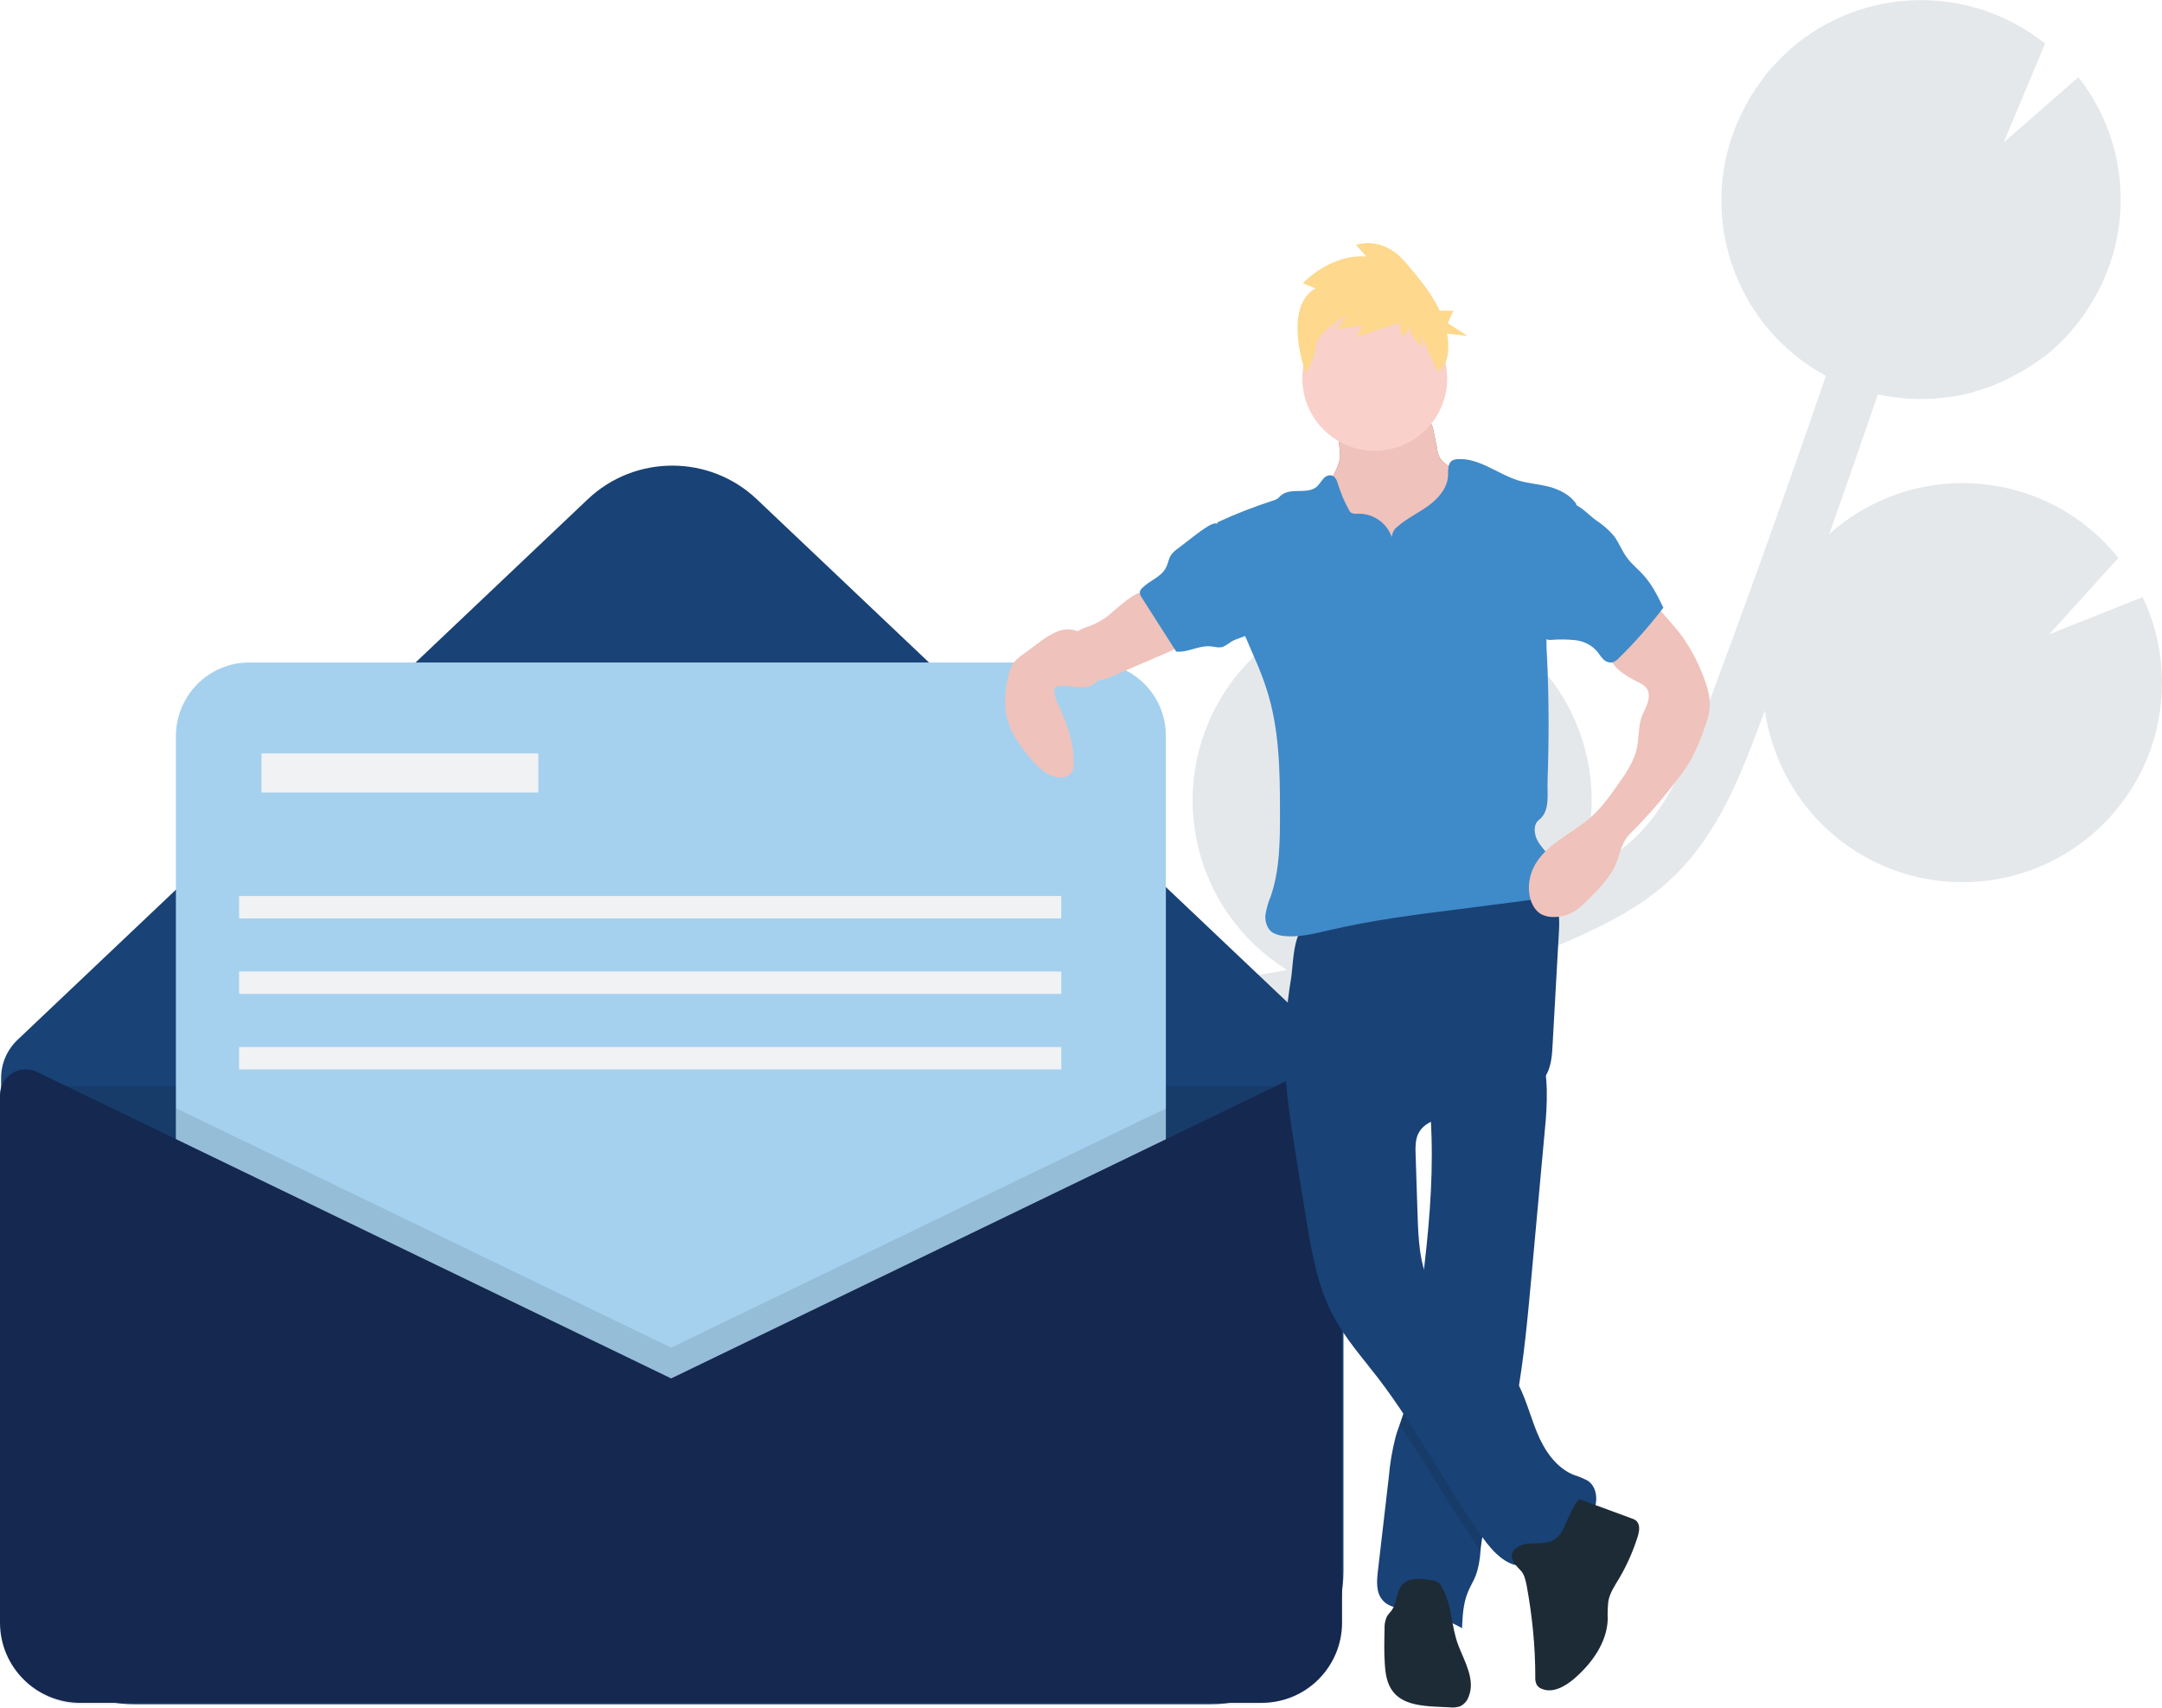
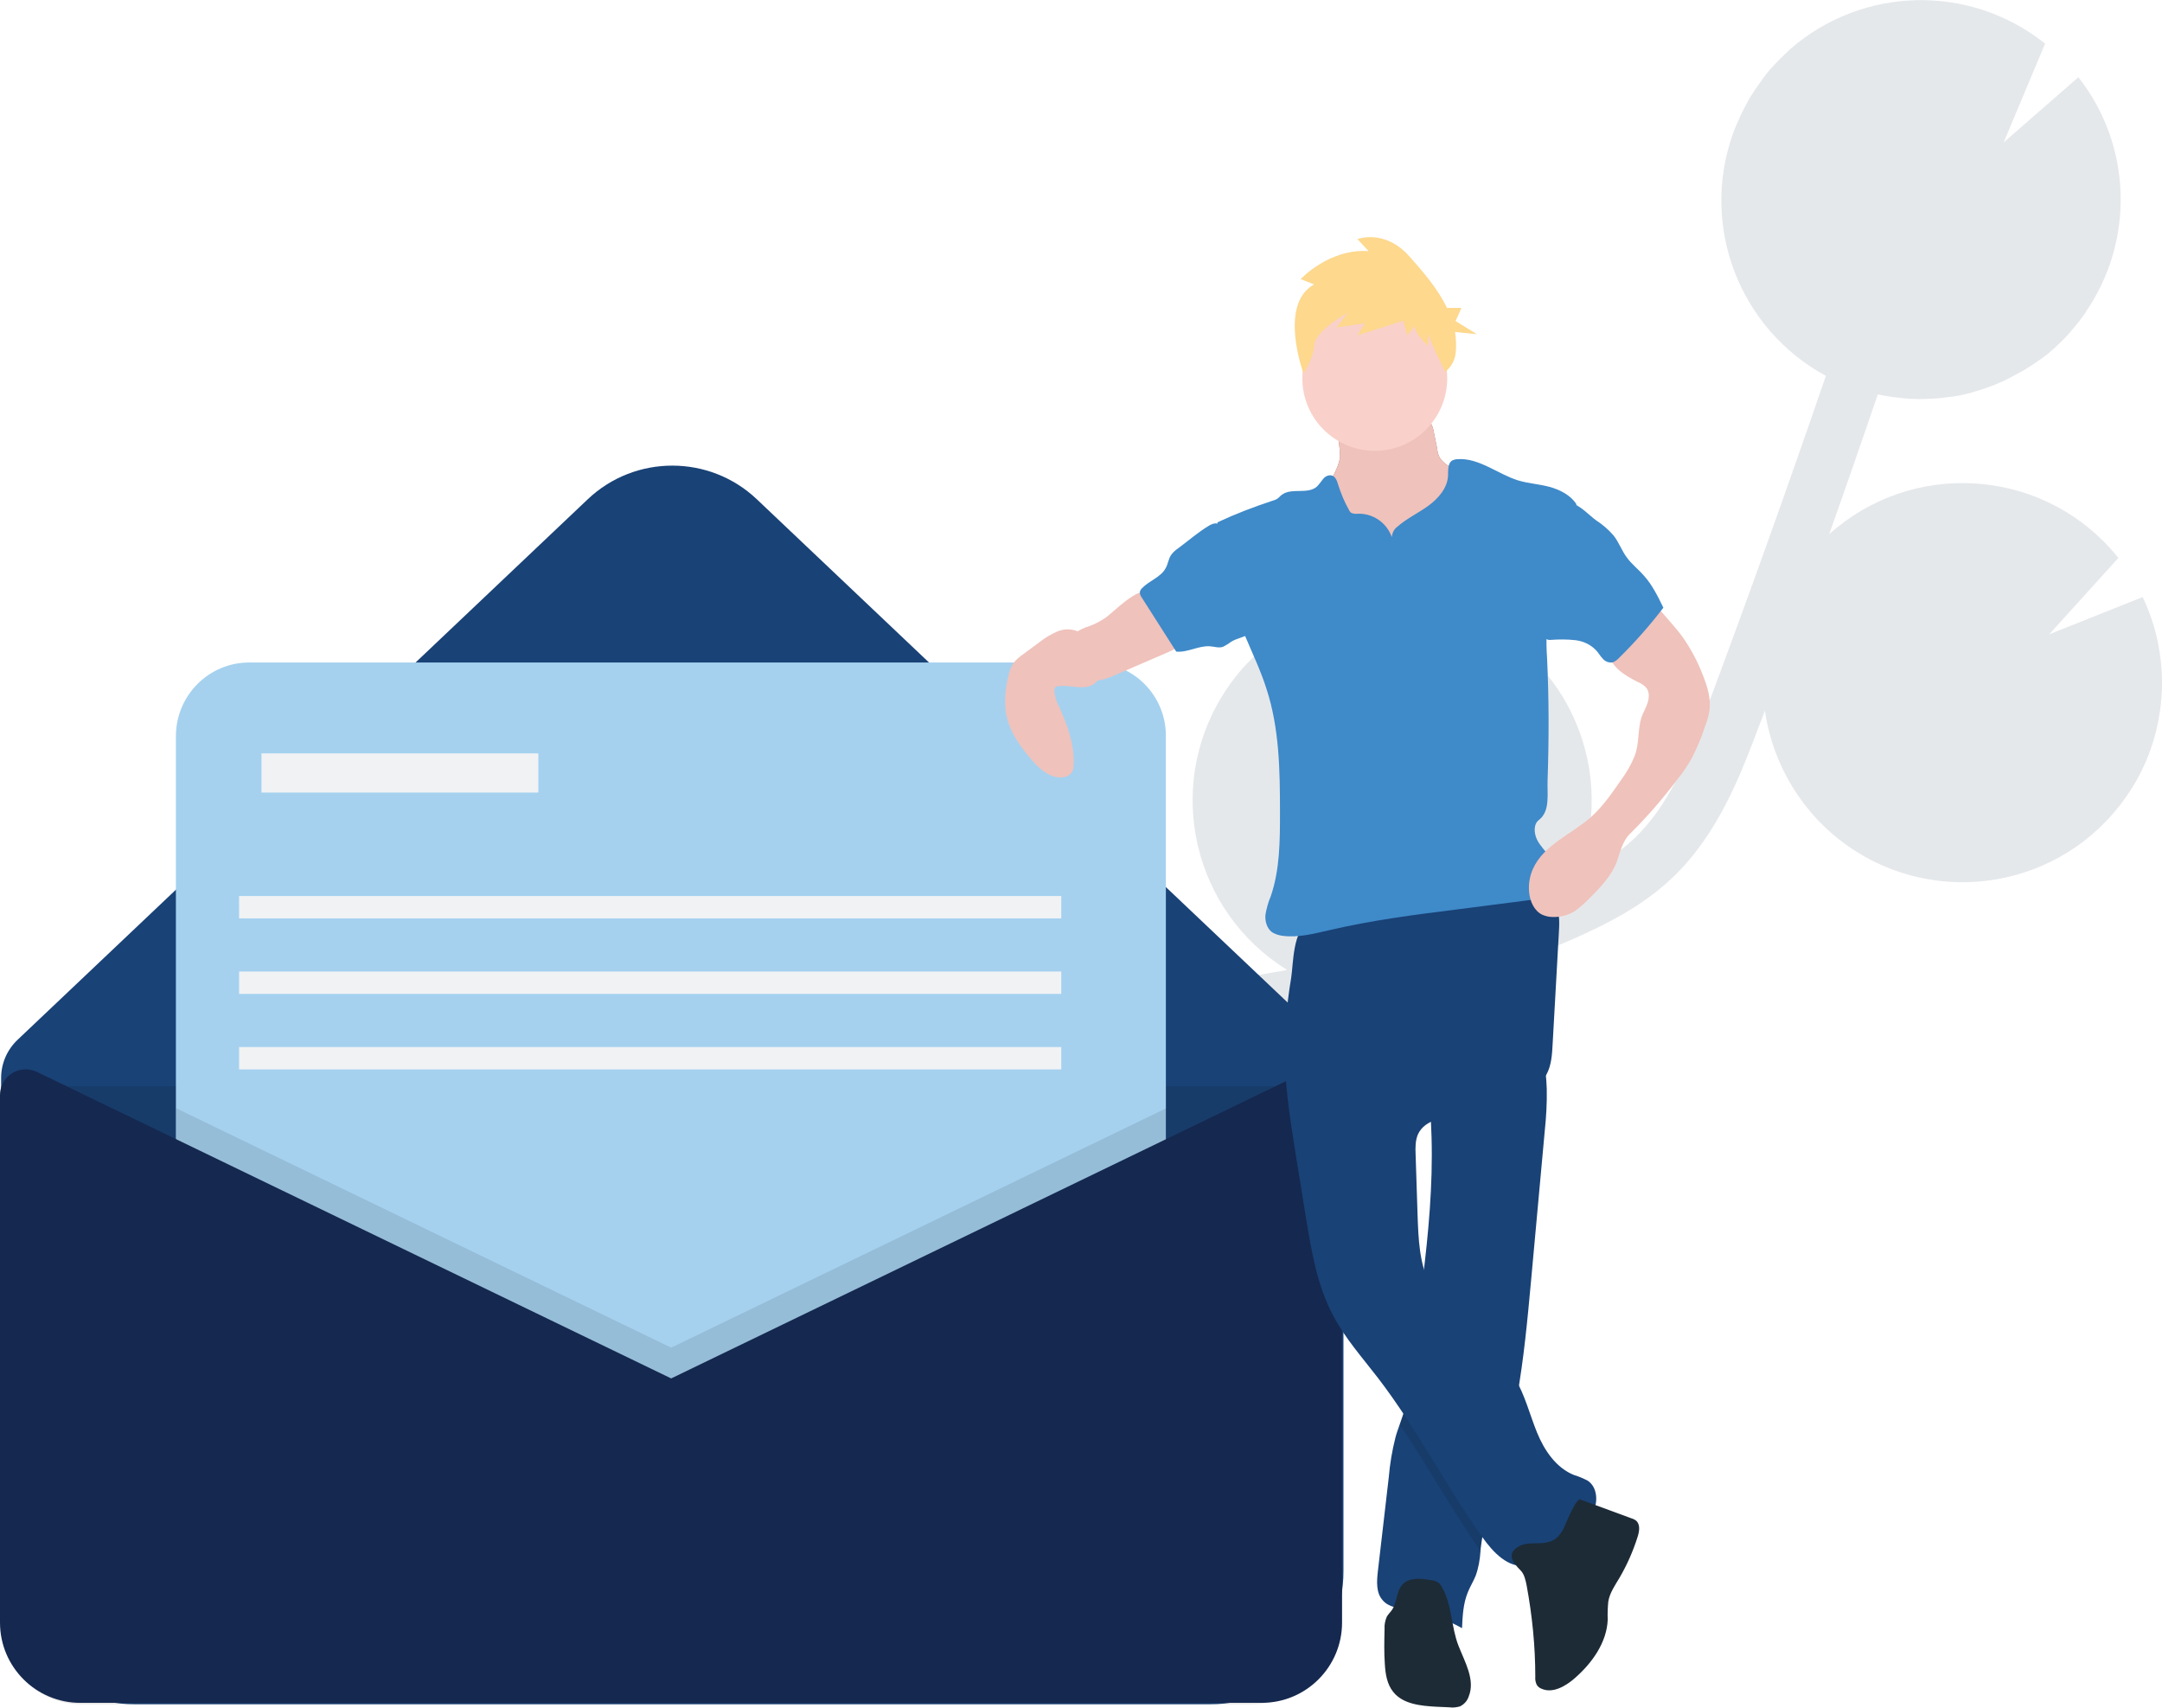
<svg xmlns="http://www.w3.org/2000/svg" version="1.1" id="aaafdec0-95c8-49a3-a8f8-64216c6da511" x="0px" y="0px" viewBox="0 0 773.1 610.5" style="enable-background:new 0 0 773.1 610.5;" xml:space="preserve">
  <style type="text/css">
	.st0{fill:#E5E8EB;}
	.st1{fill:#194276;}
	.st2{opacity:0.1;enable-background:new    ;}
	.st3{fill:none;stroke:#3F3D56;stroke-miterlimit:10;}
	.st4{fill:#A5D1EF;}
	.st5{fill:#15284F;}
	.st6{fill:#F1F2F4;}
	.st7{fill:#A0616A;}
	.st8{fill:#EFC2BB;}
	.st9{fill:#1D2B36;}
	.st10{fill:#F9D1CA;}
	.st11{fill:#3F8AC9;}
	.st12{fill:#FDD88D;}
</style>
  <path class="st0" d="M449,348.8l8.7-1.5c0.8-0.1,1.7-0.3,2.5-0.5c-33.5-20.8-43.8-64.8-23-98.2c14.5-23.4,41.2-36.3,68.5-33.3  l-11.4,27.1l27-23.6c0.1,0,0.1,0,0.2,0.1c37.2,13.1,56.7,53.8,43.6,91l0,0c-0.5,1.3-1,2.5-1.5,3.8c7.6-3.8,14.9-8.3,20.9-14  c12.1-11.6,18.7-27.5,26.1-47.2c14.6-39,28.7-78.5,42.3-118.1c-30.8-16.7-45-53.3-33.3-86.4c0.7-2.1,1.6-4,2.5-6  c0.2-0.5,0.4-1,0.7-1.5c0.9-1.9,1.9-3.7,2.9-5.5c0.2-0.3,0.4-0.6,0.5-0.8c0.9-1.5,1.9-2.9,2.9-4.3c0.4-0.5,0.8-1,1.1-1.6  c1.1-1.5,2.3-3,3.6-4.4c0.4-0.5,0.9-0.9,1.3-1.4c1-1,2-2,3-3c0.5-0.5,1.1-1,1.6-1.5c0.1-0.1,0.3-0.3,0.4-0.4l0,0  c25.9-22.6,64.3-23.5,91.2-2l-14.8,35.3l26.7-23.3c19.2,24.4,20.2,58.5,2.6,84h0.1c-0.3,0.4-0.6,0.8-0.9,1.2  c-0.6,0.8-1.1,1.6-1.7,2.3c-0.8,1-1.5,1.9-2.3,2.8c-0.6,0.7-1.2,1.4-1.8,2.1c-0.9,1-1.9,1.9-2.9,2.9c-0.6,0.5-1.1,1.1-1.7,1.6  c-1.5,1.4-3.1,2.7-4.8,3.9c-0.6,0.4-1.2,0.8-1.8,1.2c-1.2,0.8-2.3,1.6-3.5,2.3c-0.7,0.5-1.5,0.9-2.3,1.3c-1.1,0.6-2.2,1.2-3.3,1.8  c-0.8,0.4-1.6,0.8-2.4,1.2c-1.2,0.5-2.3,1-3.5,1.5c-0.8,0.3-1.6,0.6-2.4,0.9c-1.3,0.5-2.7,0.9-4,1.3c-0.7,0.2-1.4,0.4-2,0.6  c-2,0.5-4.1,1-6.2,1.3c-0.4,0.1-0.8,0.1-1.2,0.1c-1.7,0.3-3.5,0.5-5.2,0.6c-0.8,0.1-1.5,0.1-2.3,0.1c-1.4,0.1-2.8,0.1-4.2,0.1  c-0.8,0-1.7-0.1-2.5-0.1c-1.4-0.1-2.8-0.2-4.2-0.4c-0.8-0.1-1.6-0.2-2.5-0.3c-1.5-0.2-3-0.5-4.5-0.8c-0.1,0-0.2,0-0.3-0.1  c-5.7,16.7-11.5,33.4-17.4,50c29.3-26.3,74.4-23.9,100.7,5.3c0.9,1,1.8,2.1,2.7,3.2l-24.7,27.3l33.4-13.3c8.1,17,9.1,36.5,2.9,54.3  c-2.2,6.2-5.2,12.1-9.1,17.5c-22.7,32.2-67.2,39.8-99.4,17.1c-16.1-11.4-26.7-28.9-29.5-48.3c-0.6,1.7-1.2,3.4-1.9,5  c-6.5,17.3-14.6,38.9-30.9,54.5c-11,10.6-24.6,17.3-37.7,23c-8.5,3.7-17.1,7.1-25.8,10.2c-9.7,5.9-20.6,9.4-31.9,10.2  c-13.7,3.8-27.7,7-41.7,9.5l-8.8,1.5c-7.9,1.3-15.9,2.7-24,4.3c1.2,0.3,2.3,0.7,3.5,1.1c29.3,10.3,48.6,38.4,47.6,69.4l-55,17.3  l49.7,7.9c-14.9,36.5-56.5,54.1-93,39.2c-9.9-4-18.7-10.2-25.9-18.1c0.5,1.7,1,3.4,1.5,5.1c1,3.3,2,6.7,3,10  c13.1,44.9,7.4,80.3-15.9,99.5l-12.6-15.3c22.7-18.7,15.6-57.3,9.4-78.7c-0.9-3.2-1.9-6.5-2.9-9.8c-8.5-28.3-18.2-60.4-5.7-89.8  C351,365.6,405.3,356.3,449,348.8z" />
  <path class="st1" d="M432.9,609.4H48c-26.3,0-47.6-21.3-47.6-47.6l0,0V385.5c0-5.2,2.1-10.1,5.9-13.7l203.9-193.3  c16.9-16,43.5-16,60.4,0L465,362.8c9.8,9.3,15.4,22.2,15.4,35.8v163.2C480.5,588.1,459.2,609.4,432.9,609.4L432.9,609.4z" />
  <path class="st2" d="M0.5,388.4h476l0,0v192.3c0,15.9-12.9,28.7-28.7,28.7l0,0H29.2c-15.9,0-28.7-12.9-28.7-28.7l0,0L0.5,388.4  L0.5,388.4L0.5,388.4z" />
  <path class="st3" d="M0,376.9" />
  <path class="st4" d="M89.1,236.9h301.6c14.5,0,26.2,11.7,26.2,26.2v301.6c0,14.5-11.7,26.2-26.2,26.2H89.1  c-14.5,0-26.2-11.7-26.2-26.2V263.1C63,248.6,74.7,236.9,89.1,236.9z" />
  <polygon class="st2" points="417,396.3 417,590.9 63,590.9 63,396.3 240,481.9 " />
  <path class="st5" d="M240,492.9L13.2,383.3c-4.6-2.2-10.1-0.3-12.3,4.3c-0.6,1.2-0.9,2.6-0.9,4v188.6c0,15.9,12.9,28.7,28.7,28.7  l0,0h422.5c15.9,0,28.7-12.9,28.7-28.7l0,0V394.8c0-6.2-5-11.2-11.2-11.2c-1.7,0-3.4,0.4-4.9,1.1L240,492.9z" />
  <rect x="93.5" y="269.4" class="st6" width="99" height="14" />
  <rect x="85.5" y="320.4" class="st6" width="294" height="8" />
  <rect x="85.5" y="347.4" class="st6" width="294" height="8" />
  <rect x="85.5" y="374.4" class="st6" width="294" height="8" />
  <path class="st7" d="M479.2,163.2c-0.6,5.4-4.7,9.7-6.2,14.8c-2.3,7.8,1.7,16.1,7,22.2c8.8,9.8,21.1,15.6,34.2,16.3  c1.9,0.2,3.8,0,5.7-0.6c1.6-0.7,3.1-1.7,4.3-2.9c4.1-4.1,6.2-9.7,7.1-15.4s0.5-11.5,0.2-17.2c0-1.2-0.2-2.4-0.6-3.5  c-0.6-1.1-1.3-2-2.2-2.7c-2.9-2.7-6.1-5-9.6-7c-1.6-0.7-2.9-1.8-4-3.1c-0.7-1.1-1.1-2.4-1.2-3.7l-1.1-5.4c-0.2-1.6-0.7-3.1-1.6-4.4  c-1.9-2.5-5.5-2.9-8.6-3l-11.5-0.5c-3.6-0.1-8.3-1.2-11.8-0.5c-3.3,0.7-2.2,3.7-1.6,6.4C478.6,156.4,479.1,159.8,479.2,163.2z" />
  <path class="st8" d="M479.2,163.2c-0.6,5.4-4.7,9.7-6.2,14.8c-2.3,7.8,1.7,16.1,7,22.2c8.8,9.8,21.1,15.6,34.2,16.3  c1.9,0.2,3.8,0,5.7-0.6c1.6-0.7,3.1-1.7,4.3-2.9c4.1-4.1,6.2-9.7,7.1-15.4s0.5-11.5,0.2-17.2c0-1.2-0.2-2.4-0.6-3.5  c-0.6-1.1-1.3-2-2.2-2.7c-2.9-2.7-6.1-5-9.6-7c-1.6-0.7-2.9-1.8-4-3.1c-0.7-1.1-1.1-2.4-1.2-3.7l-1.1-5.4c-0.2-1.6-0.7-3.1-1.6-4.4  c-1.9-2.5-5.5-2.9-8.6-3l-11.5-0.5c-3.6-0.1-8.3-1.2-11.8-0.5c-3.3,0.7-2.2,3.7-1.6,6.4C478.6,156.4,479.1,159.8,479.2,163.2z" />
  <path class="st1" d="M552.4,404.2c-1.6,17.9-3.3,35.7-4.9,53.6c-1.3,14.1-2.6,28.2-5.1,42.1c-0.9,4.8-1.9,9.5-3.1,14.3  c-3.3,13.1-8.2,25.9-9.8,39.3c0,0.4-0.1,0.8-0.1,1.2c-0.2,3-0.7,5.9-1.7,8.7c-0.8,2-2,3.9-2.8,5.9c-1.7,4.1-1.9,8.5-2.1,12.9  c-5.9-3.3-12.4-5.6-19.2-6.6c-3.3-0.5-6.9-0.8-9.1-3.3c-2.5-2.7-2.2-6.8-1.8-10.4c1.3-11.2,2.6-22.4,3.9-33.6  c0.4-4.8,1.2-9.6,2.4-14.3c0.4-1.6,1-3.1,1.5-4.6c0.7-2.1,1.5-4.2,2.1-6.4c0.8-3.5,1.4-7,1.7-10.6c1.3-11.3,2.9-22.5,4.3-33.8  l0.1-0.6c2.1-17.1,3.7-34.2,3.2-51.4c-0.1-2.5-0.2-5.1-0.3-7.6c-0.2-3.7-0.6-5.7,2.5-8c3.4-2.6,7.8-4.3,11.7-6  c2.1-0.9,25-9,25.6-7.3c1.1,3.8,1.6,7.7,1.7,11.7C553.2,394.5,552.9,399.4,552.4,404.2z" />
  <path class="st2" d="M542.4,499.8c-0.9,4.8-1.9,9.5-3.1,14.3c-3.3,13.1-8.2,25.9-9.8,39.3c0,0.4-0.1,0.8-0.1,1.2  c-10.2-14.6-18.8-30.3-28.8-45.1c0.7-2.1,1.5-4.2,2.1-6.4c0.8-3.5,1.4-7,1.7-10.6c1.3-11.3,2.9-22.5,4.3-33.8l0.1-0.6  c0.6,2.4,1.4,4.7,2.5,6.9c6.7,13.6,22.6,20.5,30.4,33.5C542,499,542.2,499.4,542.4,499.8z" />
  <path class="st1" d="M459.5,380.1c0.3,10.9,2.1,21.7,3.8,32.5l3.6,22.3c2,12.2,4,24.6,9.8,35.5c4.3,8.2,10.5,15.1,16.1,22.4  c13.8,18,24.2,38.4,37.3,56.9c3.8,5.4,9.3,11.2,15.7,10.1c4.3-0.7,7.4-4.3,10.7-7c4-3.2,8.7-5.6,11.8-9.6s3.7-10.8-0.5-13.7  c-1.5-0.8-3.1-1.5-4.8-2c-6.5-2.5-10.8-8.9-13.4-15.3c-2.6-6.4-4.3-13.4-7.9-19.4c-7.8-13-23.7-19.9-30.4-33.5  c-3.8-7.6-4.1-16.4-4.4-24.9l-0.7-21.7c-0.1-2.4-0.1-4.8,0.8-7c2.6-5.8,10.3-6.3,16.6-7c7.1-0.8,14-3,20.3-6.4  c3.6-1.9,7.1-4.4,9.1-8.1c1.8-3.3,2-7.2,2.2-10.9l2.2-39.3c0.2-3.4,0.4-6.9-0.8-10c-3-8-13-10.5-21.5-10.2  c-15.8,0.7-30.4,7.5-45.3,12.1c-3.7,1.2-7.4,2.1-11.2,2.9c-3.3,0.7-7.4,0.4-10.6,1.5c-5.7,1.9-5.5,14.3-6.3,19.4  C460,359.8,459.2,370,459.5,380.1z" />
  <path class="st9" d="M543.7,561.5c1.4,1.4,1.8,3.5,2.2,5.4c2,10.8,3.1,21.7,3.1,32.7c-0.1,1,0.1,2.1,0.6,3c0.4,0.5,0.9,1,1.5,1.2  c4,1.9,8.7-0.8,12-3.7c6.2-5.4,11.5-12.8,11.8-21c-0.1-2.1,0-4.3,0.2-6.4c0.5-3.1,2.4-5.8,4-8.5c2.7-4.6,4.9-9.6,6.5-14.7  c0.6-1.9,1-4.3-0.5-5.7c-0.5-0.4-1.1-0.7-1.8-0.9l-18.2-6.7c-1.6-0.6-5.5,9.5-6.1,10.6c-1.5,2.7-3,4.2-6.1,4.8s-6.8-0.3-9.7,1.3  C538.5,555.5,540.9,558.7,543.7,561.5z" />
  <path class="st9" d="M515.7,567.7c-0.3-0.7-0.8-1.3-1.4-1.8c-0.8-0.5-1.8-0.9-2.8-0.9c-3.5-0.6-7.6-1-10,1.6c-2.2,2.4-1.9,6.3-3.7,9  c-0.6,0.9-1.4,1.6-1.9,2.5c-0.6,1.4-0.9,2.9-0.8,4.4c-0.1,4.2-0.2,8.4,0.1,12.6c0.2,3.5,0.8,7.2,3,9.9c3.5,4.4,9.9,5,15.5,5.3  l4.6,0.2c1.3,0.2,2.5,0,3.7-0.3c1.5-0.7,2.7-2,3.2-3.6c2.4-5.9-1.4-12.3-3.7-18.2C518.9,581.7,519.3,574.2,515.7,567.7z" />
  <circle class="st10" cx="491.6" cy="135.3" r="25.9" />
  <path class="st11" d="M497.7,192.1c-1.8-5.2-6.8-8.6-12.2-8.4c-0.8,0.1-1.6,0-2.3-0.3c-0.4-0.3-0.7-0.7-0.9-1.2  c-1.6-2.8-2.8-5.8-3.8-8.9c-0.4-1.4-1-3-2.4-3.3c-1.2-0.2-2.3,0.4-3,1.3c-0.7,0.9-1.4,1.9-2.2,2.7c-3.3,2.9-9,0.3-12.5,2.9  c-0.6,0.4-1,1-1.6,1.4s-1.2,0.6-1.9,0.8c-6.7,2.2-13.2,4.7-19.6,7.7c2.3,13.9,4.7,28,10.1,41c2.6,6.2,5.5,12.2,7.5,18.6  c4.6,14.1,4.8,29.2,4.8,44c0,10.1,0,20.5-3.3,30.1c-0.9,2.1-1.5,4.3-1.9,6.6c-0.2,2.3,0.5,4.8,2.3,6.2c1.1,0.7,2.3,1.1,3.6,1.3  c5.7,0.8,11.4-0.7,17-2c15-3.5,30.3-5.5,45.6-7.4l25.6-3.3c1.8-0.1,3.6-0.6,5.3-1.4c4.7-2.6,5.1-9.6,2.2-14.1  c-1.4-2.1-3.4-3.9-4.5-6.2s-1.3-5.5,0.7-7c4.1-3.2,2.9-9.2,3.1-14.4c0.5-14.6,0.5-29.1-0.2-43.7c-0.2-3-0.3-6-0.1-9.1  c0.5-5.1,1.4-10.2,2.8-15.1l7.8-30.6c-2-3.2-5.9-5.2-9.6-6.2s-7.5-1.2-11.2-2.3c-7.4-2.3-14.1-8.2-21.8-7.6c-0.6,0-1.2,0.2-1.7,0.4  c-1.8,1-1.5,3.5-1.6,5.5c-0.2,4.4-3.5,8.2-7.1,10.8s-7.7,4.5-11.1,7.5C498.5,189.2,497.8,190.6,497.7,192.1z" />
  <path class="st8" d="M395,221.1c-1.7,1.1-3.5,2.1-5.5,2.8c-1.9,0.6-3.6,1.4-5.2,2.5c-0.7,0.6-1.3,1.4-1.8,2.2  c-2.7,4.8-1,10.9,3.8,13.6c1.6,0.9,3.5,1.4,5.4,1.3c2.4-0.3,4.7-1,6.8-2l18.3-7.9c3.1-1.3,6.4-2.9,7.9-6c0.2-0.3,0.2-0.6,0.2-0.9  c-0.1-0.3-0.4-0.6-0.8-0.8c-4.1-2.7-7.7-6.1-10.6-10c-0.8-1-1.7-3.4-2.7-4C406.8,209.6,398.1,219.1,395,221.1z" />
  <path class="st8" d="M590.5,214.6l6.7,7.7c1.4,1.7,2.9,3.3,4.2,5.1c3.2,4.5,5.8,9.4,7.7,14.5c1.5,3.8,2.7,7.9,2.2,12  c-0.3,2.1-0.9,4.1-1.7,6.1c-1.2,3.8-2.8,7.5-4.6,11c-1.5,2.7-3.2,5.3-5.2,7.7c-5.2,6.9-10.9,13.5-17.1,19.6c-2.3,2.3-3.3,6-4.3,9.1  c-1.9,5.7-6.3,10.1-10.5,14.3c-1.4,1.4-2.9,2.7-4.5,3.9c-2.4,1.6-5.3,2.4-8.2,2.3c-1.3,0-2.5-0.3-3.7-0.8c-2.9-1.4-4.4-4.8-4.7-8  c-0.3-2.9,0.2-5.9,1.4-8.5c3.9-8.6,13.8-12.3,20.8-18.5c4.1-3.7,7.3-8.3,10.4-12.8c2.1-2.8,3.9-5.9,5.2-9.2c1.6-4.2,1-9.1,2.3-13.4  c0.6-1.8,1.6-3.4,2.2-5.2s0.8-3.9-0.3-5.4c-0.8-1-1.9-1.7-3.1-2.2c-4.5-2.3-9.5-5.2-10.4-10.2c-0.3-2.7,0.4-5.5,2-7.8  c1.6-2.2,3.5-4.2,5.7-5.9C585.2,218.3,588.5,216.4,590.5,214.6z" />
  <path class="st8" d="M390.6,231.9c-1.2-2.4-2.7-4.9-5.1-6.1c-2.4-1-5-1-7.4,0c-2.3,1-4.5,2.3-6.5,3.9l-5.8,4.3  c-1.3,0.9-2.5,1.9-3.5,3.2c-0.9,1.5-1.5,3.2-1.8,4.9c-1,4-1.3,8.1-0.9,12.2c0.9,6.6,4.9,12.3,9.2,17.3c2.7,3.1,6.1,6.3,10.2,6.4  c1.8,0.1,3.8-0.6,4.5-2.3c0.3-0.6,0.4-1.3,0.4-2c0.4-7.3-2.2-14.5-5.2-21.1c-1-1.7-1.5-3.7-1.7-5.7c0-0.3,0.1-0.7,0.2-1  c0.3-0.3,0.6-0.4,1-0.5c4.2-0.8,11.4,2.4,14.3-2.2C394.6,240.2,392,234.6,390.6,231.9z" />
  <path class="st11" d="M421.5,195.9c-1,0.7-2,1.5-2.7,2.5c-1,1.4-1.1,3.3-2,4.8c-1.7,3.2-5.8,4.4-8.4,7.1c-0.4,0.4-0.7,0.8-0.8,1.4  c0,0.7,0.2,1.4,0.7,2l12.3,19.3c4.1,0.4,8-2.2,12.1-1.9c1.5,0.1,3.1,0.7,4.6,0.2c1-0.5,2-1.1,2.9-1.8c2.4-1.5,5.7-1.7,7.7-3.8  c2-2,2.2-5,2.2-7.8c0-2.4-0.2-4.8-0.7-7.2c-1.8-7.4-7.5-13.1-11-19.7c-1.7-3.2-2.7-5.1-6.3-2.9C428.3,190.4,424.9,193.4,421.5,195.9  z" />
  <path class="st11" d="M570.8,186.1c2.3,1.5,4.4,3.3,6.2,5.4c1.9,2.4,2.9,5.4,4.7,7.8c1.7,2.4,4.1,4.2,6.1,6.5c3,3.3,5,7.4,7,11.5  c-4.9,6.4-10.2,12.4-15.9,18c-0.6,0.7-1.5,1.3-2.4,1.6c-1.3,0.1-2.6-0.4-3.4-1.4c-0.9-0.9-1.5-2.1-2.4-3c-2-2.1-4.7-3.3-7.5-3.6  s-5.7-0.3-8.5-0.1c-0.6,0.1-1.3,0-1.8-0.3c-0.4-0.3-0.8-0.7-1-1.1c-3.3-5.7-2.3-12.8-1.1-19.2l2.7-14.8c0.4-2.8,1.1-5.6,2.2-8.2  c1-2.2,3.3-5.9,6.1-5.2C564.7,180.3,568.4,184.4,570.8,186.1z" />
-   <path class="st12" d="M470.4,103.1l-4.5-1.8c0,0,9.5-10.5,22.7-9.6l-3.7-4.1c0,0,9.1-3.6,17.4,5.9c4.3,5,9.4,10.9,12.5,17.6h4.9  l-2,4.5l7.1,4.5l-7.3-0.8c0.4,2.4,0.5,5,0.2,7.4c-0.3,2.5-1.6,4.7-3.5,6.3l0,0c0,0-5.7-11.7-5.7-13.5v4.6c0,0-4.5-4.1-4.5-6.8  l-2.5,3.2l-1.3-5l-15.3,5l2.5-4.1l-9.5,1.4l3.7-5c0,0-10.7,5.9-11.1,10.9c-0.4,5-3.6,9.8-3.6,9.8S458.4,109.9,470.4,103.1z" />
+   <path class="st12" d="M469.9,101.7l-4.8-1.9c0,0,10.2-11,24.3-10l-4-4.3c0,0,9.7-3.8,18.6,6.2c4.6,5.2,10.1,11.4,13.4,18.4h5.2  l-2.1,4.7l7.6,4.7l-7.8-0.8c0.4,2.5,0.5,5.2,0.2,7.7c-0.3,2.6-1.7,4.9-3.7,6.6l0,0c0,0-6.1-12.2-6.1-14.1v4.8c0,0-4.8-4.3-4.8-7.1  l-2.7,3.3l-1.4-5.2l-16.4,5.2l2.7-4.3l-10.2,1.5l4-5.2c0,0-11.5,6.2-11.9,11.4c-0.4,5.2-3.9,10.2-3.9,10.2S457,108.8,469.9,101.7z" />
</svg>
